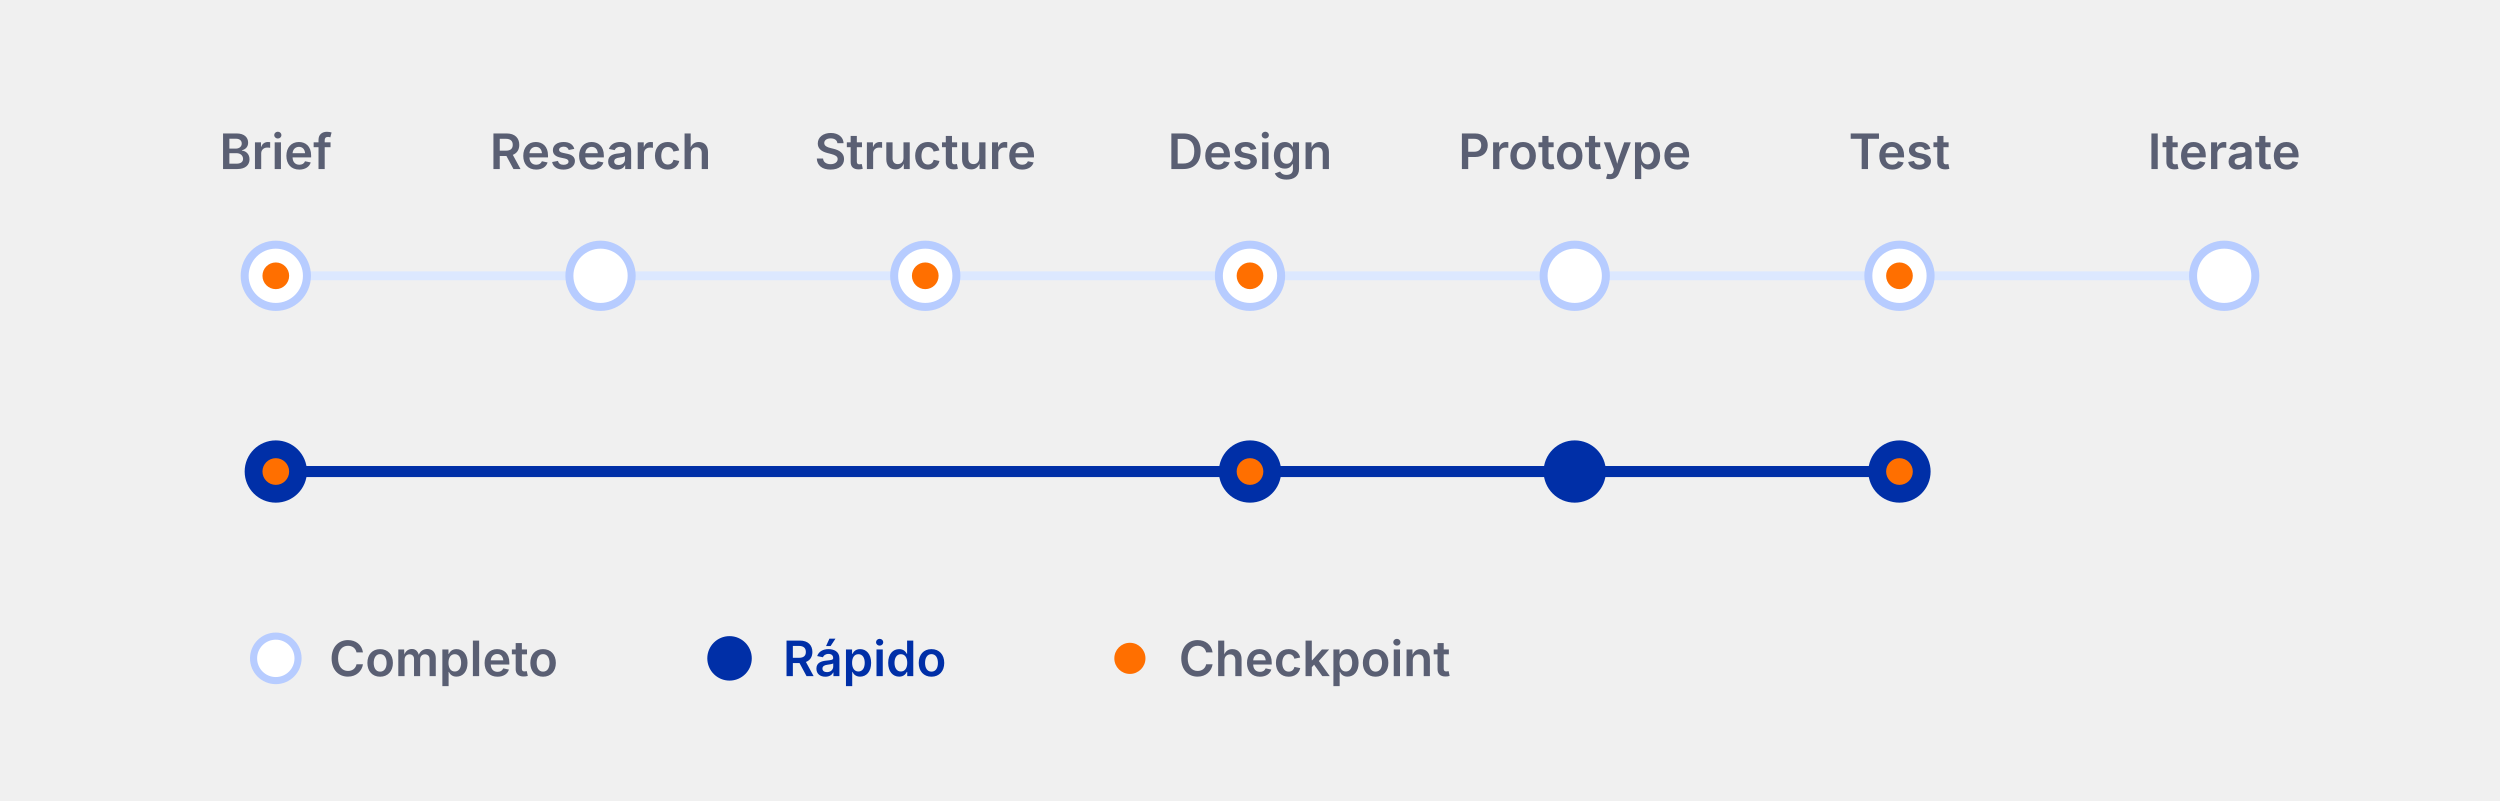
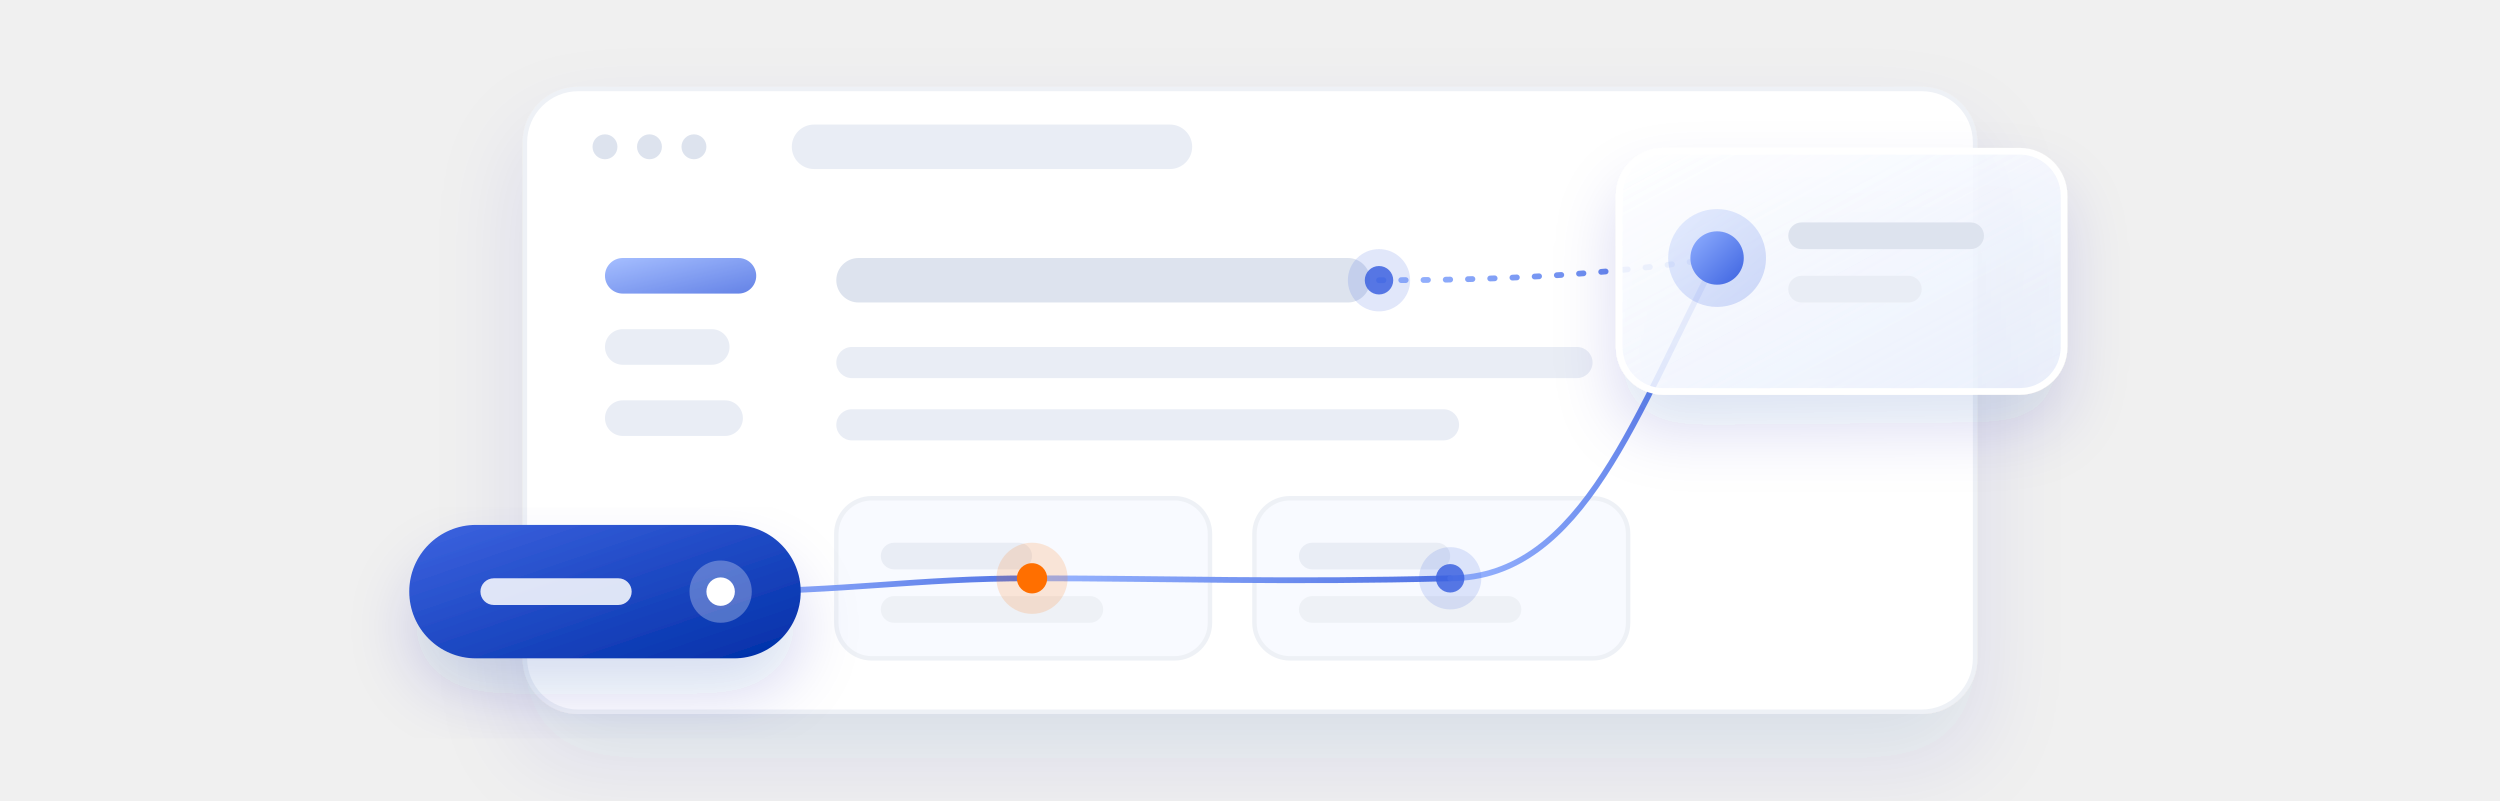
- <svg xmlns="http://www.w3.org/2000/svg" viewBox="0 0 562 180" width="562" height="180" role="img" aria-label="Agentic UX Flow: seven stages, the Rápido path highlighted, and four human checkpoints">
-   <g font-family="Inter, system-ui, sans-serif">
-     <line x1="62" y1="62" x2="500" y2="62" stroke="#DCE8FF" stroke-width="2" stroke-linecap="round" />
-     <line x1="62" y1="106" x2="427" y2="106" stroke="#002FA7" stroke-width="2.5" stroke-linecap="round" />
-     <text x="62" y="38" text-anchor="middle" font-size="11" font-weight="600" fill="#5A5F73">Brief</text>
-     <circle cx="62" cy="62" r="7" fill="#FFFFFF" stroke="#B7CCFF" stroke-width="1.8" />
-     <circle cx="62" cy="62" r="3" fill="#FF6F00" />
-     <text x="135" y="38" text-anchor="middle" font-size="11" font-weight="600" fill="#5A5F73">Research</text>
-     <circle cx="135" cy="62" r="7" fill="#FFFFFF" stroke="#B7CCFF" stroke-width="1.8" />
-     <text x="208" y="38" text-anchor="middle" font-size="11" font-weight="600" fill="#5A5F73">Structure</text>
-     <circle cx="208" cy="62" r="7" fill="#FFFFFF" stroke="#B7CCFF" stroke-width="1.8" />
-     <circle cx="208" cy="62" r="3" fill="#FF6F00" />
-     <text x="281" y="38" text-anchor="middle" font-size="11" font-weight="600" fill="#5A5F73">Design</text>
-     <circle cx="281" cy="62" r="7" fill="#FFFFFF" stroke="#B7CCFF" stroke-width="1.8" />
-     <circle cx="281" cy="62" r="3" fill="#FF6F00" />
-     <text x="354" y="38" text-anchor="middle" font-size="11" font-weight="600" fill="#5A5F73">Prototype</text>
-     <circle cx="354" cy="62" r="7" fill="#FFFFFF" stroke="#B7CCFF" stroke-width="1.8" />
-     <text x="427" y="38" text-anchor="middle" font-size="11" font-weight="600" fill="#5A5F73">Test</text>
-     <circle cx="427" cy="62" r="7" fill="#FFFFFF" stroke="#B7CCFF" stroke-width="1.8" />
-     <circle cx="427" cy="62" r="3" fill="#FF6F00" />
-     <text x="500" y="38" text-anchor="middle" font-size="11" font-weight="600" fill="#5A5F73">Iterate</text>
-     <circle cx="500" cy="62" r="7" fill="#FFFFFF" stroke="#B7CCFF" stroke-width="1.8" />
-     <circle cx="62" cy="106" r="7" fill="#002FA7" />
-     <circle cx="62" cy="106" r="3" fill="#FF6F00" />
-     <circle cx="281" cy="106" r="7" fill="#002FA7" />
-     <circle cx="281" cy="106" r="3" fill="#FF6F00" />
-     <circle cx="354" cy="106" r="7" fill="#002FA7" />
-     <circle cx="427" cy="106" r="7" fill="#002FA7" />
-     <circle cx="427" cy="106" r="3" fill="#FF6F00" />
-     <g font-size="11" font-weight="600" fill="#5A5F73">
-       <circle cx="62" cy="148" r="5" fill="#FFFFFF" stroke="#B7CCFF" stroke-width="1.6" />
-       <text x="74" y="152">Completo</text>
-       <circle cx="164" cy="148" r="5" fill="#002FA7" />
-       <text x="176" y="152" fill="#002FA7">Rápido</text>
-       <circle cx="254" cy="148" r="3.5" fill="#FF6F00" />
-       <text x="265" y="152">Checkpoint</text>
-     </g>
+ <svg xmlns="http://www.w3.org/2000/svg" viewBox="0 0 562 180" width="100%" height="100%" preserveAspectRatio="xMidYMid slice" role="img" aria-label="Abstract interface with AI nodes connected in the background">
+   <defs>
+     <linearGradient id="ax-blue" x1="0" y1="0" x2="1" y2="1">
+       <stop offset="0" stop-color="#8FAEFF" />
+       <stop offset="1" stop-color="#3D63E0" />
+     </linearGradient>
+     <linearGradient id="ax-deep" x1="0" y1="0" x2="1" y2="1">
+       <stop offset="0" stop-color="#3D63E0" />
+       <stop offset="1" stop-color="#002FA7" />
+     </linearGradient>
+     <linearGradient id="ax-glass" x1="0" y1="0" x2="1" y2="1">
+       <stop offset="0" stop-color="#FFFFFF" stop-opacity="0.95" />
+       <stop offset="1" stop-color="#EAF1FF" stop-opacity="0.78" />
+     </linearGradient>
+     <linearGradient id="ax-link" x1="0" y1="0" x2="1" y2="0">
+       <stop offset="0" stop-color="#8FAEFF" stop-opacity="0.9" />
+       <stop offset="1" stop-color="#3D63E0" stop-opacity="0.9" />
+     </linearGradient>
+     <filter id="ax-soft" x="-20%" y="-30%" width="140%" height="170%">
+       <feDropShadow dx="0" dy="10" stdDeviation="10" flood-color="#002FA7" flood-opacity="0.10" />
+     </filter>
+     <filter id="ax-float" x="-30%" y="-40%" width="160%" height="200%">
+       <feDropShadow dx="0" dy="8" stdDeviation="7" flood-color="#002FA7" flood-opacity="0.16" />
+     </filter>
+   </defs>
+   <rect x="118" y="20" width="326" height="140" rx="12" fill="#FFFFFF" stroke="#EEF1F6" filter="url(#ax-soft)" />
+   <g fill="#DDE3EE">
+     <circle cx="136" cy="33" r="2.8" />
+     <circle cx="146" cy="33" r="2.8" />
+     <circle cx="156" cy="33" r="2.8" />
+   </g>
+   <rect x="178" y="28" width="90" height="10" rx="5" fill="#E9EDF5" />
+   <rect x="136" y="58" width="34" height="8" rx="4" fill="url(#ax-blue)" opacity="0.8" />
+   <rect x="136" y="74" width="28" height="8" rx="4" fill="#E9EDF5" />
+   <rect x="136" y="90" width="31" height="8" rx="4" fill="#E9EDF5" />
+   <rect x="188" y="58" width="120" height="10" rx="5" fill="#DDE3EE" />
+   <rect x="188" y="78" width="170" height="7" rx="3.5" fill="#E9EDF5" />
+   <rect x="188" y="92" width="140" height="7" rx="3.5" fill="#E9EDF5" />
+   <rect x="188" y="112" width="84" height="36" rx="8" fill="#F8FAFF" stroke="#EEF1F6" />
+   <rect x="198" y="122" width="34" height="6" rx="3" fill="#E9EDF5" />
+   <rect x="198" y="134" width="50" height="6" rx="3" fill="#EEF1F6" />
+   <rect x="282" y="112" width="84" height="36" rx="8" fill="#F8FAFF" stroke="#EEF1F6" />
+   <rect x="292" y="122" width="34" height="6" rx="3" fill="#E9EDF5" />
+   <rect x="292" y="134" width="50" height="6" rx="3" fill="#EEF1F6" />
+   <g fill="none" stroke="url(#ax-link)" stroke-width="1.3" stroke-linecap="round">
+     <path d="M162 133 C190 133 206 130 232 130" />
+     <path d="M232 130 C262 130 290 131 326 130" />
+     <path d="M326 130 C356 130 368 92 386 58" />
+     <path d="M310 63 C336 63 360 62 386 58" stroke-dasharray="1 4" />
+   </g>
+   <rect x="364" y="34" width="100" height="54" rx="10" fill="url(#ax-glass)" stroke="#FFFFFF" stroke-width="1.5" filter="url(#ax-float)" />
+   <rect x="402" y="50" width="44" height="6" rx="3" fill="#DDE3EE" />
+   <rect x="402" y="62" width="30" height="6" rx="3" fill="#E9EDF5" />
+   <rect x="92" y="118" width="88" height="30" rx="15" fill="url(#ax-deep)" filter="url(#ax-float)" />
+   <rect x="108" y="130" width="34" height="6" rx="3" fill="#FFFFFF" opacity="0.85" />
+   <g>
+     <circle cx="386" cy="58" r="11" fill="url(#ax-blue)" opacity="0.22" />
+     <circle cx="386" cy="58" r="6" fill="url(#ax-blue)" />
+     <circle cx="310" cy="63" r="7" fill="#3D63E0" opacity="0.16" />
+     <circle cx="310" cy="63" r="3.2" fill="#3D63E0" opacity="0.85" />
+     <circle cx="162" cy="133" r="7" fill="#FFFFFF" opacity="0.28" />
+     <circle cx="162" cy="133" r="3.2" fill="#FFFFFF" />
+     <circle cx="232" cy="130" r="8" fill="#FF6F00" opacity="0.16" />
+     <circle cx="232" cy="130" r="3.4" fill="#FF6F00" />
+     <circle cx="326" cy="130" r="7" fill="#3D63E0" opacity="0.16" />
+     <circle cx="326" cy="130" r="3.2" fill="#3D63E0" opacity="0.85" />
  </g>
</svg>
